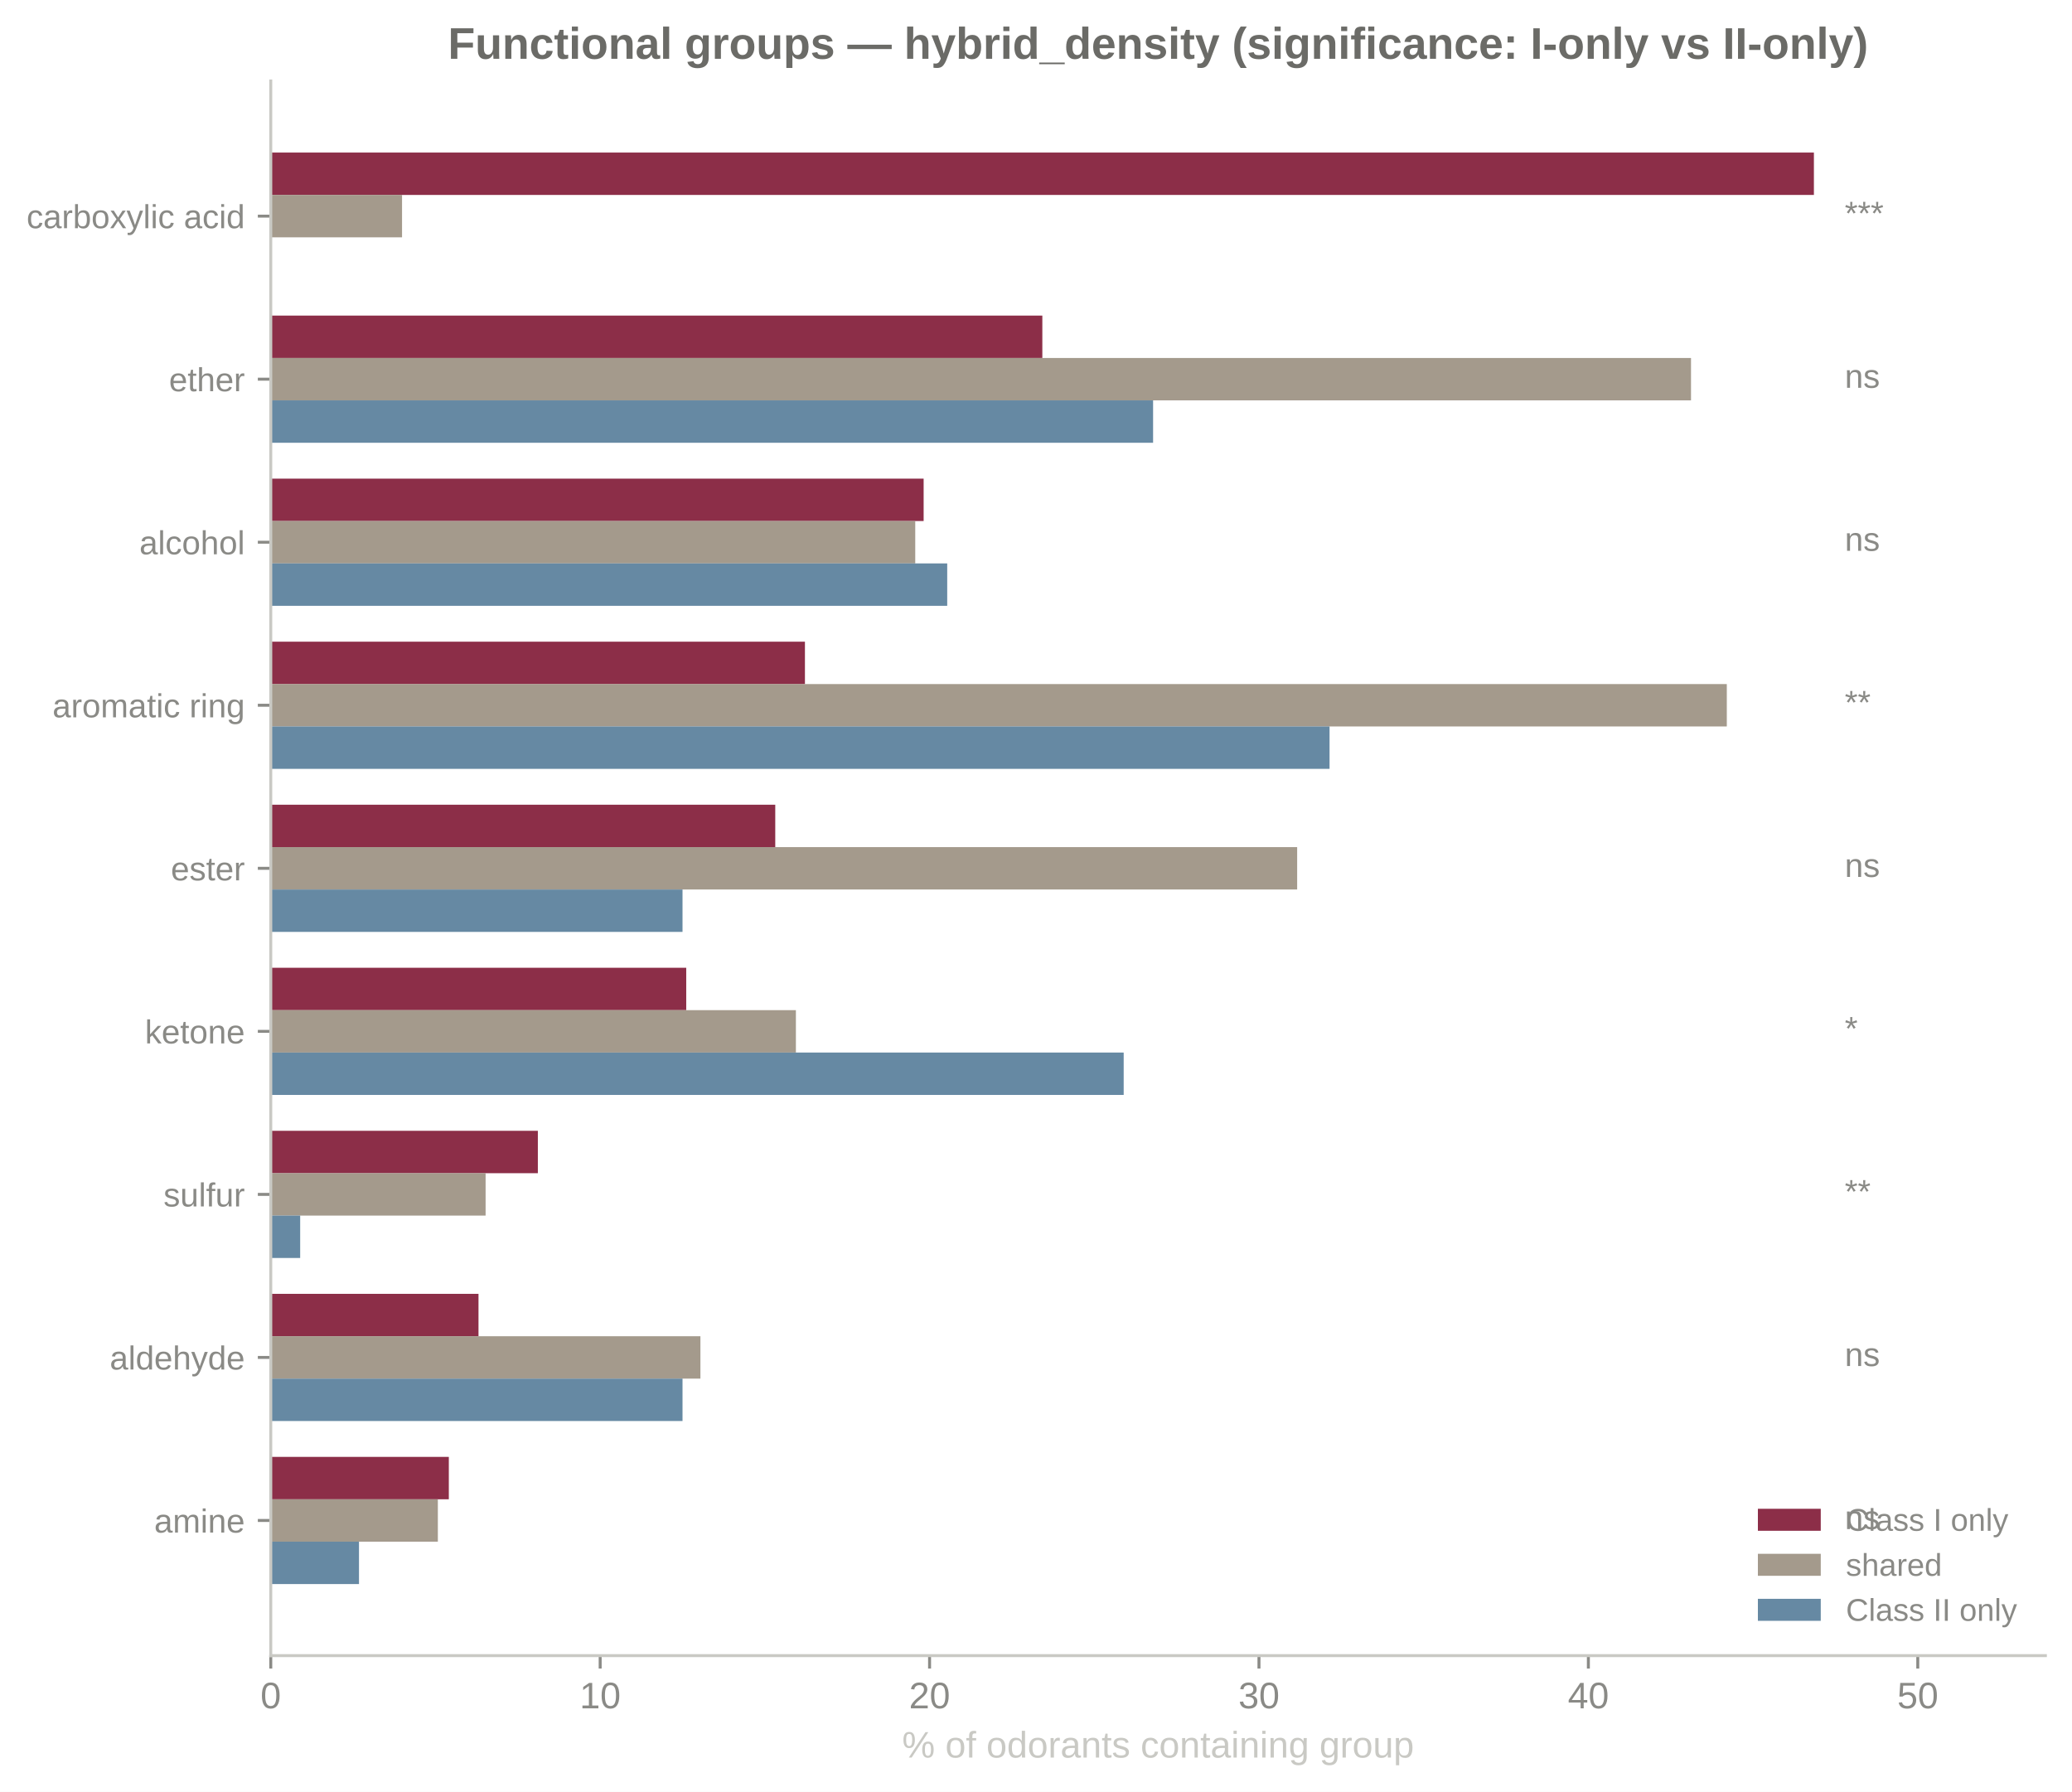
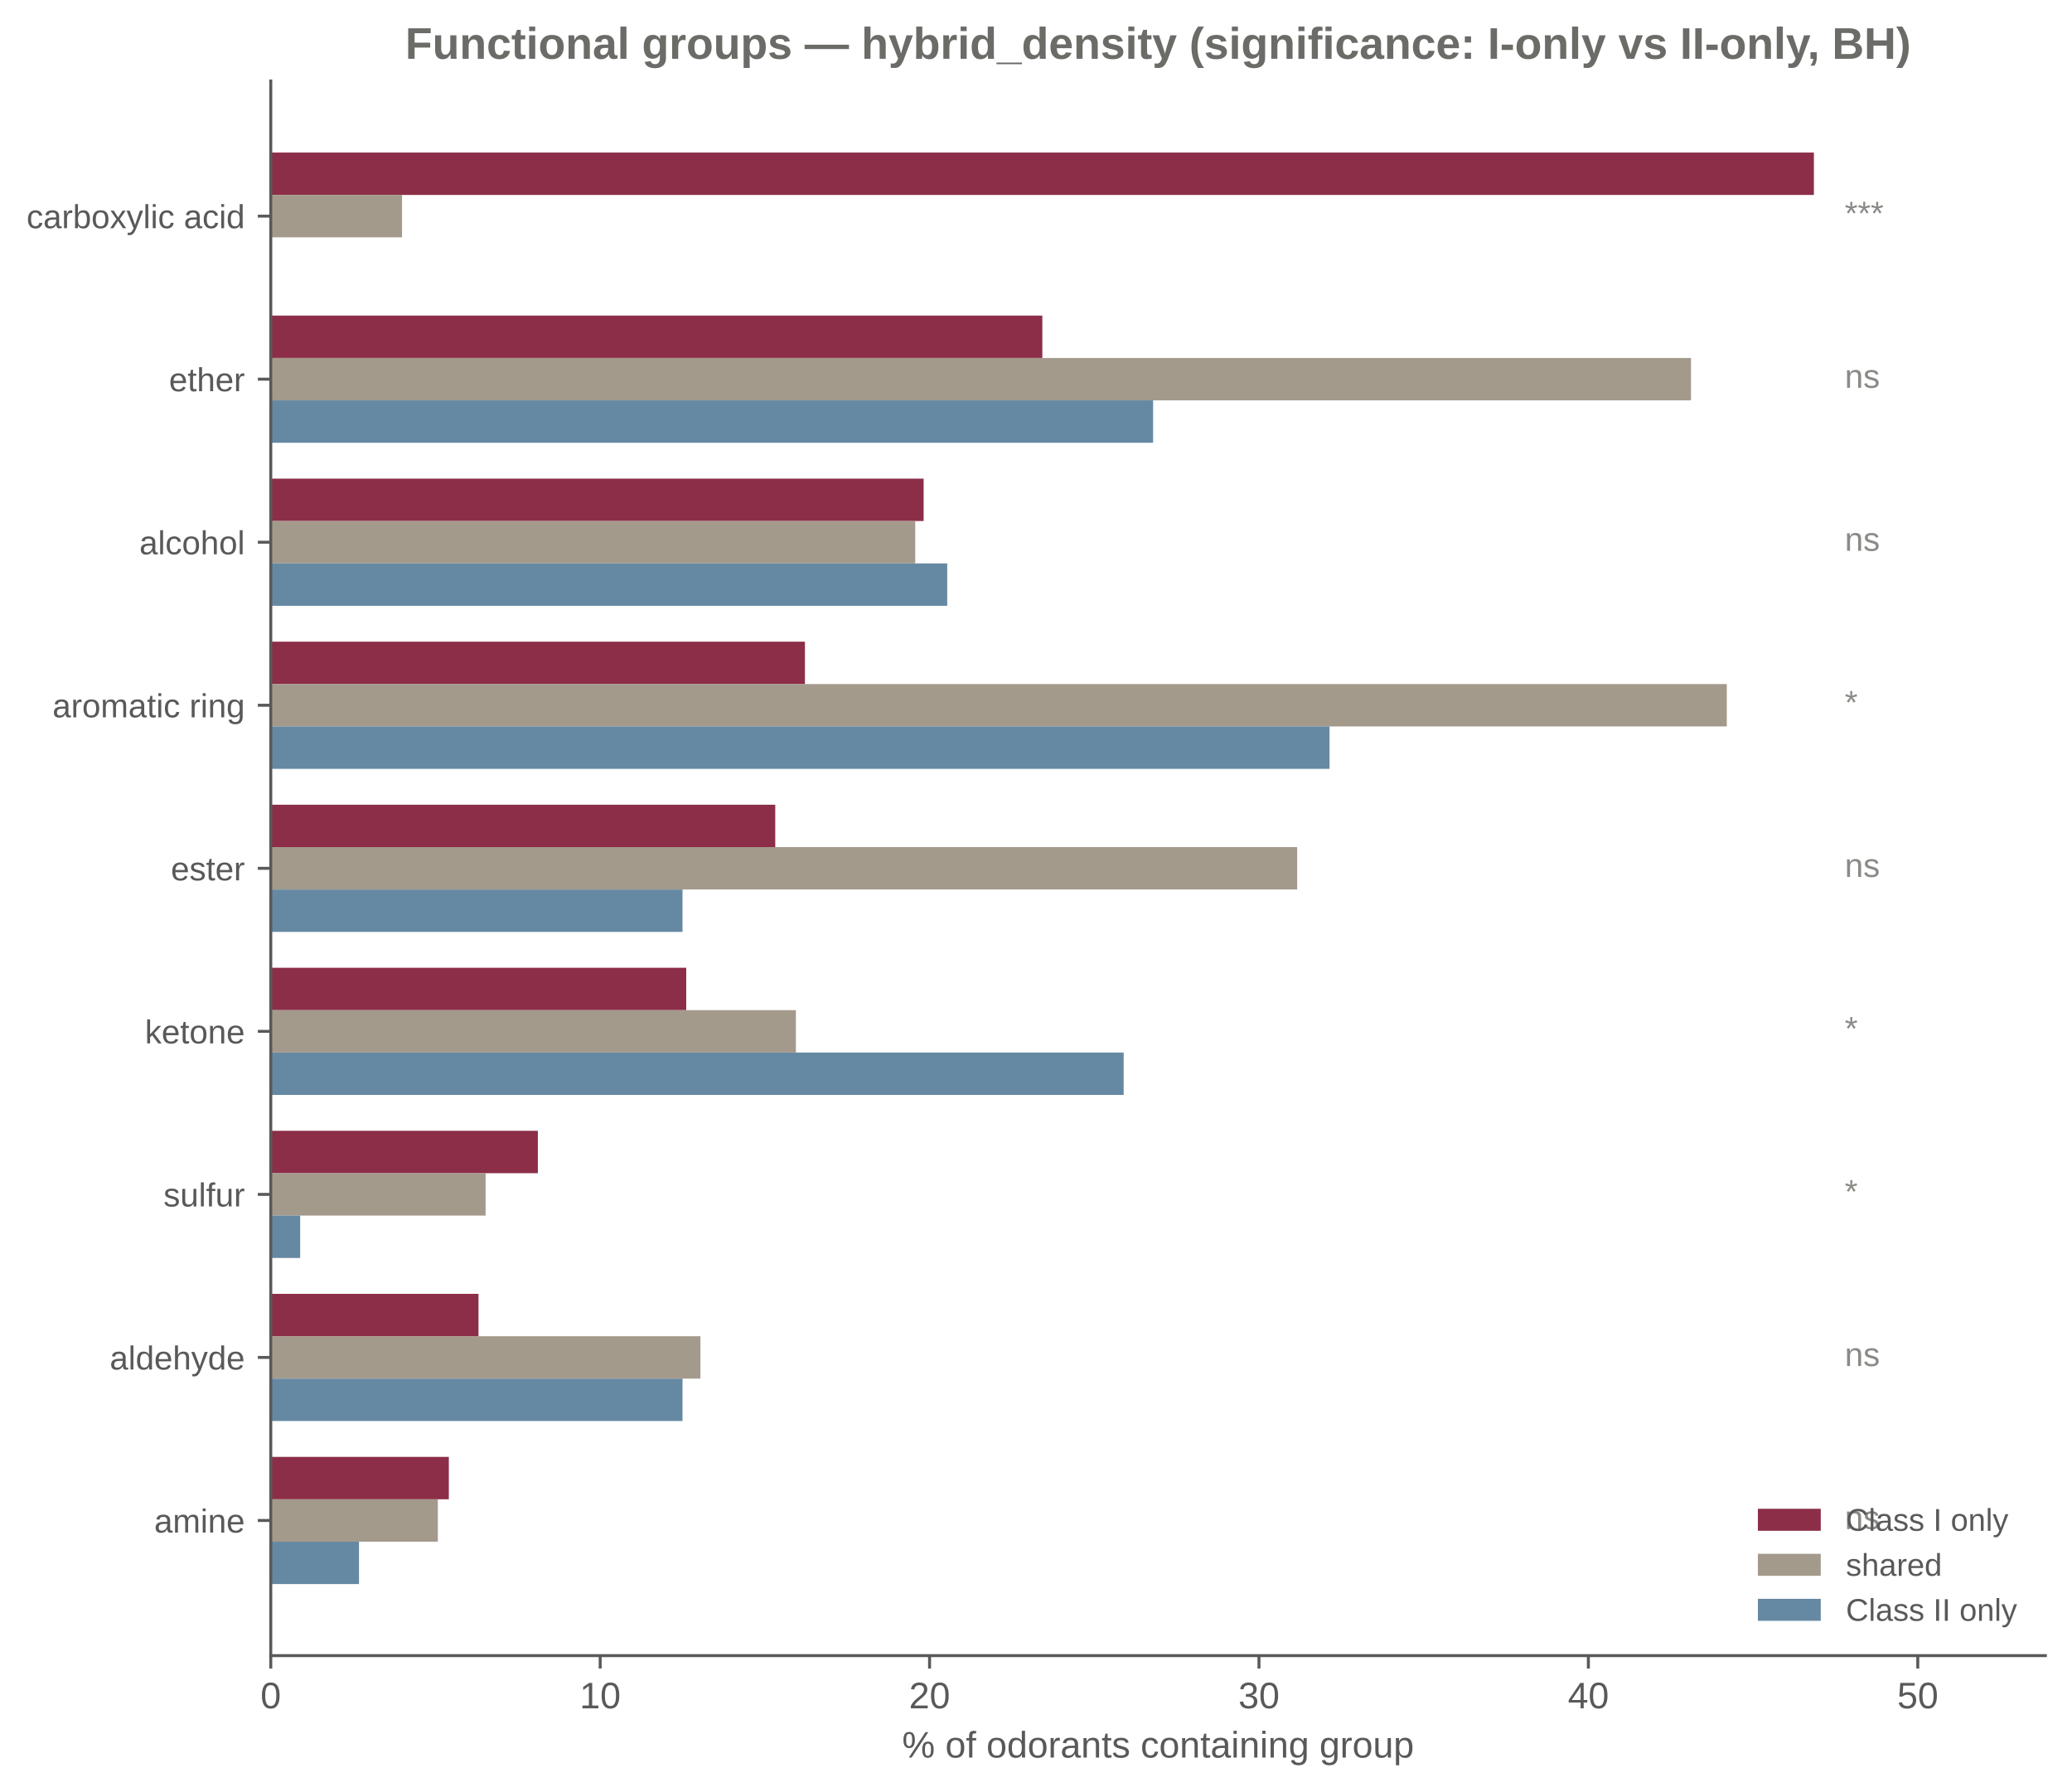
<svg xmlns="http://www.w3.org/2000/svg" xmlns:xlink="http://www.w3.org/1999/xlink" width="560.3pt" height="484.519pt" viewBox="0 0 560.3 484.519" version="1.1">
  <defs>
    <style type="text/css">*{stroke-linejoin: round; stroke-linecap: butt}</style>
  </defs>
  <g id="figure_1">
    <g id="patch_1">
      <path d="M 0 484.519  L 560.3 484.519  L 560.3 0  L 0 0  z " style="fill: #ffffff" />
    </g>
    <g id="axes_1">
      <g id="patch_2">
        <path d="M 73.22 447.675  L 553.1 447.675  L 553.1 21.896  L 73.22 21.896  z " style="fill: #ffffff" />
      </g>
      <g id="patch_3">
-         <path d="M 73.22 405.397  L 121.369 405.397  L 121.369 393.935  L 73.22 393.935  z " clip-path="url(#pf9c1c73163)" style="fill: #7f1734; opacity: 0.9" />
+         <path d="M 73.22 405.397  L 121.369 405.397  L 121.369 393.935  L 73.22 393.935  z " clip-path="url(#pd41bf6d9f9)" style="fill: #7f1734; opacity: 0.9" />
      </g>
      <g id="patch_4">
-         <path d="M 73.22 361.312  L 129.394 361.312  L 129.394 349.849  L 73.22 349.849  z " clip-path="url(#pf9c1c73163)" style="fill: #7f1734; opacity: 0.9" />
+         <path d="M 73.22 361.312  L 129.394 361.312  L 129.394 349.849  L 73.22 349.849  z " clip-path="url(#pd41bf6d9f9)" style="fill: #7f1734; opacity: 0.9" />
      </g>
      <g id="patch_5">
-         <path d="M 73.22 317.226  L 145.443 317.226  L 145.443 305.764  L 73.22 305.764  z " clip-path="url(#pf9c1c73163)" style="fill: #7f1734; opacity: 0.9" />
+         <path d="M 73.22 317.226  L 145.443 317.226  L 145.443 305.764  L 73.22 305.764  z " clip-path="url(#pd41bf6d9f9)" style="fill: #7f1734; opacity: 0.9" />
      </g>
      <g id="patch_6">
-         <path d="M 73.22 273.14  L 185.567 273.14  L 185.567 261.678  L 73.22 261.678  z " clip-path="url(#pf9c1c73163)" style="fill: #7f1734; opacity: 0.9" />
+         <path d="M 73.22 273.14  L 185.567 273.14  L 185.567 261.678  L 73.22 261.678  z " clip-path="url(#pd41bf6d9f9)" style="fill: #7f1734; opacity: 0.9" />
      </g>
      <g id="patch_7">
-         <path d="M 73.22 229.055  L 209.641 229.055  L 209.641 217.592  L 73.22 217.592  z " clip-path="url(#pf9c1c73163)" style="fill: #7f1734; opacity: 0.9" />
+         <path d="M 73.22 229.055  L 209.641 229.055  L 209.641 217.592  L 73.22 217.592  z " clip-path="url(#pd41bf6d9f9)" style="fill: #7f1734; opacity: 0.9" />
      </g>
      <g id="patch_8">
-         <path d="M 73.22 184.969  L 217.666 184.969  L 217.666 173.507  L 73.22 173.507  z " clip-path="url(#pf9c1c73163)" style="fill: #7f1734; opacity: 0.9" />
+         <path d="M 73.22 184.969  L 217.666 184.969  L 217.666 173.507  L 73.22 173.507  z " clip-path="url(#pd41bf6d9f9)" style="fill: #7f1734; opacity: 0.9" />
      </g>
      <g id="patch_9">
-         <path d="M 73.22 140.883  L 249.765 140.883  L 249.765 129.421  L 73.22 129.421  z " clip-path="url(#pf9c1c73163)" style="fill: #7f1734; opacity: 0.9" />
+         <path d="M 73.22 140.883  L 249.765 140.883  L 249.765 129.421  L 73.22 129.421  z " clip-path="url(#pd41bf6d9f9)" style="fill: #7f1734; opacity: 0.9" />
      </g>
      <g id="patch_10">
-         <path d="M 73.22 96.798  L 281.864 96.798  L 281.864 85.335  L 73.22 85.335  z " clip-path="url(#pf9c1c73163)" style="fill: #7f1734; opacity: 0.9" />
+         <path d="M 73.22 96.798  L 281.864 96.798  L 281.864 85.335  L 73.22 85.335  z " clip-path="url(#pd41bf6d9f9)" style="fill: #7f1734; opacity: 0.9" />
      </g>
      <g id="patch_11">
-         <path d="M 73.22 52.712  L 490.507 52.712  L 490.507 41.25  L 73.22 41.25  z " clip-path="url(#pf9c1c73163)" style="fill: #7f1734; opacity: 0.9" />
+         <path d="M 73.22 52.712  L 490.507 52.712  L 490.507 41.25  L 73.22 41.25  z " clip-path="url(#pd41bf6d9f9)" style="fill: #7f1734; opacity: 0.9" />
      </g>
      <g id="patch_12">
-         <path d="M 73.22 416.86  L 118.403 416.86  L 118.403 405.397  L 73.22 405.397  z " clip-path="url(#pf9c1c73163)" style="fill: #9a8f80; opacity: 0.9" />
+         <path d="M 73.22 416.86  L 118.403 416.86  L 118.403 405.397  L 73.22 405.397  z " clip-path="url(#pd41bf6d9f9)" style="fill: #9a8f80; opacity: 0.9" />
      </g>
      <g id="patch_13">
-         <path d="M 73.22 372.774  L 189.405 372.774  L 189.405 361.312  L 73.22 361.312  z " clip-path="url(#pf9c1c73163)" style="fill: #9a8f80; opacity: 0.9" />
+         <path d="M 73.22 372.774  L 189.405 372.774  L 189.405 361.312  L 73.22 361.312  z " clip-path="url(#pd41bf6d9f9)" style="fill: #9a8f80; opacity: 0.9" />
      </g>
      <g id="patch_14">
-         <path d="M 73.22 328.688  L 131.313 328.688  L 131.313 317.226  L 73.22 317.226  z " clip-path="url(#pf9c1c73163)" style="fill: #9a8f80; opacity: 0.9" />
+         <path d="M 73.22 328.688  L 131.313 328.688  L 131.313 317.226  L 73.22 317.226  z " clip-path="url(#pd41bf6d9f9)" style="fill: #9a8f80; opacity: 0.9" />
      </g>
      <g id="patch_15">
-         <path d="M 73.22 284.603  L 215.223 284.603  L 215.223 273.14  L 73.22 273.14  z " clip-path="url(#pf9c1c73163)" style="fill: #9a8f80; opacity: 0.9" />
+         <path d="M 73.22 284.603  L 215.223 284.603  L 215.223 273.14  L 73.22 273.14  z " clip-path="url(#pd41bf6d9f9)" style="fill: #9a8f80; opacity: 0.9" />
      </g>
      <g id="patch_16">
-         <path d="M 73.22 240.517  L 350.772 240.517  L 350.772 229.055  L 73.22 229.055  z " clip-path="url(#pf9c1c73163)" style="fill: #9a8f80; opacity: 0.9" />
+         <path d="M 73.22 240.517  L 350.772 240.517  L 350.772 229.055  L 73.22 229.055  z " clip-path="url(#pd41bf6d9f9)" style="fill: #9a8f80; opacity: 0.9" />
      </g>
      <g id="patch_17">
-         <path d="M 73.22 196.431  L 466.956 196.431  L 466.956 184.969  L 73.22 184.969  z " clip-path="url(#pf9c1c73163)" style="fill: #9a8f80; opacity: 0.9" />
+         <path d="M 73.22 196.431  L 466.956 196.431  L 466.956 184.969  L 73.22 184.969  z " clip-path="url(#pd41bf6d9f9)" style="fill: #9a8f80; opacity: 0.9" />
      </g>
      <g id="patch_18">
-         <path d="M 73.22 152.346  L 247.497 152.346  L 247.497 140.883  L 73.22 140.883  z " clip-path="url(#pf9c1c73163)" style="fill: #9a8f80; opacity: 0.9" />
+         <path d="M 73.22 152.346  L 247.497 152.346  L 247.497 140.883  L 73.22 140.883  z " clip-path="url(#pd41bf6d9f9)" style="fill: #9a8f80; opacity: 0.9" />
      </g>
      <g id="patch_19">
-         <path d="M 73.22 108.26  L 457.274 108.26  L 457.274 96.798  L 73.22 96.798  z " clip-path="url(#pf9c1c73163)" style="fill: #9a8f80; opacity: 0.9" />
+         <path d="M 73.22 108.26  L 457.274 108.26  L 457.274 96.798  L 73.22 96.798  z " clip-path="url(#pd41bf6d9f9)" style="fill: #9a8f80; opacity: 0.9" />
      </g>
      <g id="patch_20">
-         <path d="M 73.22 64.174  L 108.721 64.174  L 108.721 52.712  L 73.22 52.712  z " clip-path="url(#pf9c1c73163)" style="fill: #9a8f80; opacity: 0.9" />
+         <path d="M 73.22 64.174  L 108.721 64.174  L 108.721 52.712  L 73.22 52.712  z " clip-path="url(#pd41bf6d9f9)" style="fill: #9a8f80; opacity: 0.9" />
      </g>
      <g id="patch_21">
-         <path d="M 73.22 428.322  L 97.08 428.322  L 97.08 416.86  L 73.22 416.86  z " clip-path="url(#pf9c1c73163)" style="fill: #557c99; opacity: 0.9" />
+         <path d="M 73.22 428.322  L 97.08 428.322  L 97.08 416.86  L 73.22 416.86  z " clip-path="url(#pd41bf6d9f9)" style="fill: #557c99; opacity: 0.9" />
      </g>
      <g id="patch_22">
-         <path d="M 73.22 384.236  L 184.564 384.236  L 184.564 372.774  L 73.22 372.774  z " clip-path="url(#pf9c1c73163)" style="fill: #557c99; opacity: 0.9" />
+         <path d="M 73.22 384.236  L 184.564 384.236  L 184.564 372.774  L 73.22 372.774  z " clip-path="url(#pd41bf6d9f9)" style="fill: #557c99; opacity: 0.9" />
      </g>
      <g id="patch_23">
-         <path d="M 73.22 340.151  L 81.173 340.151  L 81.173 328.688  L 73.22 328.688  z " clip-path="url(#pf9c1c73163)" style="fill: #557c99; opacity: 0.9" />
+         <path d="M 73.22 340.151  L 81.173 340.151  L 81.173 328.688  L 73.22 328.688  z " clip-path="url(#pd41bf6d9f9)" style="fill: #557c99; opacity: 0.9" />
      </g>
      <g id="patch_24">
-         <path d="M 73.22 296.065  L 303.86 296.065  L 303.86 284.603  L 73.22 284.603  z " clip-path="url(#pf9c1c73163)" style="fill: #557c99; opacity: 0.9" />
+         <path d="M 73.22 296.065  L 303.86 296.065  L 303.86 284.603  L 73.22 284.603  z " clip-path="url(#pd41bf6d9f9)" style="fill: #557c99; opacity: 0.9" />
      </g>
      <g id="patch_25">
-         <path d="M 73.22 251.979  L 184.564 251.979  L 184.564 240.517  L 73.22 240.517  z " clip-path="url(#pf9c1c73163)" style="fill: #557c99; opacity: 0.9" />
+         <path d="M 73.22 251.979  L 184.564 251.979  L 184.564 240.517  L 73.22 240.517  z " clip-path="url(#pd41bf6d9f9)" style="fill: #557c99; opacity: 0.9" />
      </g>
      <g id="patch_26">
-         <path d="M 73.22 207.894  L 359.532 207.894  L 359.532 196.431  L 73.22 196.431  z " clip-path="url(#pf9c1c73163)" style="fill: #557c99; opacity: 0.9" />
+         <path d="M 73.22 207.894  L 359.532 207.894  L 359.532 196.431  L 73.22 196.431  z " clip-path="url(#pd41bf6d9f9)" style="fill: #557c99; opacity: 0.9" />
      </g>
      <g id="patch_27">
-         <path d="M 73.22 163.808  L 256.142 163.808  L 256.142 152.346  L 73.22 152.346  z " clip-path="url(#pf9c1c73163)" style="fill: #557c99; opacity: 0.9" />
+         <path d="M 73.22 163.808  L 256.142 163.808  L 256.142 152.346  L 73.22 152.346  z " clip-path="url(#pd41bf6d9f9)" style="fill: #557c99; opacity: 0.9" />
      </g>
      <g id="patch_28">
-         <path d="M 73.22 119.722  L 311.813 119.722  L 311.813 108.26  L 73.22 108.26  z " clip-path="url(#pf9c1c73163)" style="fill: #557c99; opacity: 0.9" />
+         <path d="M 73.22 119.722  L 311.813 119.722  L 311.813 108.26  L 73.22 108.26  z " clip-path="url(#pd41bf6d9f9)" style="fill: #557c99; opacity: 0.9" />
      </g>
      <g id="patch_29">
-         <path d="M 73.22 75.637  L 73.22 75.637  L 73.22 64.174  L 73.22 64.174  z " clip-path="url(#pf9c1c73163)" style="fill: #557c99; opacity: 0.9" />
+         <path d="M 73.22 75.637  L 73.22 75.637  L 73.22 64.174  L 73.22 64.174  z " clip-path="url(#pd41bf6d9f9)" style="fill: #557c99; opacity: 0.9" />
      </g>
      <g id="matplotlib.axis_1">
        <g id="xtick_1">
          <g id="line2d_1">
            <defs>
-               <path id="mc7ebe2d2b5" d="M 0 0  L 0 3.5  " style="stroke: #8a8a86; stroke-width: 0.8" />
+               <path id="m277e8a30c9" d="M 0 0  L 0 3.5  " style="stroke: #595959; stroke-width: 0.8" />
            </defs>
            <g>
-               <use xlink:href="#mc7ebe2d2b5" x="73.22" y="447.675" style="fill: #8a8a86; stroke: #8a8a86; stroke-width: 0.8" />
+               <use xlink:href="#m277e8a30c9" x="73.22" y="447.675" style="fill: #595959; stroke: #595959; stroke-width: 0.8" />
            </g>
          </g>
          <g id="text_1">
-             <text style="font-size: 10px; font-family: 'Liberation Sans'; text-anchor: middle; fill: #8a8a86" x="73.22" y="461.922" transform="rotate(-0 73.22031 461.9223)">0</text>
+             <text style="font-size: 10px; font-family: 'Liberation Sans'; text-anchor: middle; fill: #595959" x="73.22" y="461.922" transform="rotate(-0 73.22031 461.9223)">0</text>
          </g>
        </g>
        <g id="xtick_2">
          <g id="line2d_2">
            <g>
-               <use xlink:href="#mc7ebe2d2b5" x="162.295" y="447.675" style="fill: #8a8a86; stroke: #8a8a86; stroke-width: 0.8" />
+               <use xlink:href="#m277e8a30c9" x="162.295" y="447.675" style="fill: #595959; stroke: #595959; stroke-width: 0.8" />
            </g>
          </g>
          <g id="text_2">
-             <text style="font-size: 10px; font-family: 'Liberation Sans'; text-anchor: middle; fill: #8a8a86" x="162.295" y="461.922" transform="rotate(-0 162.295 461.9223)">10</text>
+             <text style="font-size: 10px; font-family: 'Liberation Sans'; text-anchor: middle; fill: #595959" x="162.295" y="461.922" transform="rotate(-0 162.295 461.9223)">10</text>
          </g>
        </g>
        <g id="xtick_3">
          <g id="line2d_3">
            <g>
-               <use xlink:href="#mc7ebe2d2b5" x="251.37" y="447.675" style="fill: #8a8a86; stroke: #8a8a86; stroke-width: 0.8" />
+               <use xlink:href="#m277e8a30c9" x="251.37" y="447.675" style="fill: #595959; stroke: #595959; stroke-width: 0.8" />
            </g>
          </g>
          <g id="text_3">
-             <text style="font-size: 10px; font-family: 'Liberation Sans'; text-anchor: middle; fill: #8a8a86" x="251.37" y="461.922" transform="rotate(-0 251.3697 461.9223)">20</text>
+             <text style="font-size: 10px; font-family: 'Liberation Sans'; text-anchor: middle; fill: #595959" x="251.37" y="461.922" transform="rotate(-0 251.3697 461.9223)">20</text>
          </g>
        </g>
        <g id="xtick_4">
          <g id="line2d_4">
            <g>
-               <use xlink:href="#mc7ebe2d2b5" x="340.444" y="447.675" style="fill: #8a8a86; stroke: #8a8a86; stroke-width: 0.8" />
+               <use xlink:href="#m277e8a30c9" x="340.444" y="447.675" style="fill: #595959; stroke: #595959; stroke-width: 0.8" />
            </g>
          </g>
          <g id="text_4">
-             <text style="font-size: 10px; font-family: 'Liberation Sans'; text-anchor: middle; fill: #8a8a86" x="340.444" y="461.922" transform="rotate(-0 340.4445 461.9223)">30</text>
+             <text style="font-size: 10px; font-family: 'Liberation Sans'; text-anchor: middle; fill: #595959" x="340.444" y="461.922" transform="rotate(-0 340.4445 461.9223)">30</text>
          </g>
        </g>
        <g id="xtick_5">
          <g id="line2d_5">
            <g>
-               <use xlink:href="#mc7ebe2d2b5" x="429.519" y="447.675" style="fill: #8a8a86; stroke: #8a8a86; stroke-width: 0.8" />
+               <use xlink:href="#m277e8a30c9" x="429.519" y="447.675" style="fill: #595959; stroke: #595959; stroke-width: 0.8" />
            </g>
          </g>
          <g id="text_5">
-             <text style="font-size: 10px; font-family: 'Liberation Sans'; text-anchor: middle; fill: #8a8a86" x="429.519" y="461.922" transform="rotate(-0 429.5192 461.9223)">40</text>
+             <text style="font-size: 10px; font-family: 'Liberation Sans'; text-anchor: middle; fill: #595959" x="429.519" y="461.922" transform="rotate(-0 429.5192 461.9223)">40</text>
          </g>
        </g>
        <g id="xtick_6">
          <g id="line2d_6">
            <g>
-               <use xlink:href="#mc7ebe2d2b5" x="518.594" y="447.675" style="fill: #8a8a86; stroke: #8a8a86; stroke-width: 0.8" />
+               <use xlink:href="#m277e8a30c9" x="518.594" y="447.675" style="fill: #595959; stroke: #595959; stroke-width: 0.8" />
            </g>
          </g>
          <g id="text_6">
-             <text style="font-size: 10px; font-family: 'Liberation Sans'; text-anchor: middle; fill: #8a8a86" x="518.594" y="461.922" transform="rotate(-0 518.5939 461.9223)">50</text>
+             <text style="font-size: 10px; font-family: 'Liberation Sans'; text-anchor: middle; fill: #595959" x="518.594" y="461.922" transform="rotate(-0 518.5939 461.9223)">50</text>
          </g>
        </g>
        <g id="text_7">
-           <text style="font-size: 10px; font-family: 'Liberation Sans'; text-anchor: middle; fill: #c9c9c4" x="313.16" y="475.244" transform="rotate(-0 313.1603 475.2442)">% of odorants containing group</text>
+           <text style="font-size: 10px; font-family: 'Liberation Sans'; text-anchor: middle; fill: #595959" x="313.16" y="475.244" transform="rotate(-0 313.1603 475.2442)">% of odorants containing group</text>
        </g>
      </g>
      <g id="matplotlib.axis_2">
        <g id="ytick_1">
          <g id="line2d_7">
            <defs>
-               <path id="mb2863c2893" d="M 0 0  L -3.5 0  " style="stroke: #8a8a86; stroke-width: 0.8" />
+               <path id="m721f1c8032" d="M 0 0  L -3.5 0  " style="stroke: #595959; stroke-width: 0.8" />
            </defs>
            <g>
-               <use xlink:href="#mb2863c2893" x="73.22" y="411.128" style="fill: #8a8a86; stroke: #8a8a86; stroke-width: 0.8" />
+               <use xlink:href="#m721f1c8032" x="73.22" y="411.128" style="fill: #595959; stroke: #595959; stroke-width: 0.8" />
            </g>
          </g>
          <g id="text_8">
-             <text style="font-size: 9px; font-family: 'Liberation Sans'; text-anchor: end; fill: #8a8a86" x="66.22" y="414.39" transform="rotate(-0 66.22031 414.3895)">amine</text>
+             <text style="font-size: 9px; font-family: 'Liberation Sans'; text-anchor: end; fill: #595959" x="66.22" y="414.39" transform="rotate(-0 66.22031 414.3895)">amine</text>
          </g>
        </g>
        <g id="ytick_2">
          <g id="line2d_8">
            <g>
-               <use xlink:href="#mb2863c2893" x="73.22" y="367.043" style="fill: #8a8a86; stroke: #8a8a86; stroke-width: 0.8" />
+               <use xlink:href="#m721f1c8032" x="73.22" y="367.043" style="fill: #595959; stroke: #595959; stroke-width: 0.8" />
            </g>
          </g>
          <g id="text_9">
-             <text style="font-size: 9px; font-family: 'Liberation Sans'; text-anchor: end; fill: #8a8a86" x="66.22" y="370.304" transform="rotate(-0 66.22031 370.3039)">aldehyde</text>
+             <text style="font-size: 9px; font-family: 'Liberation Sans'; text-anchor: end; fill: #595959" x="66.22" y="370.304" transform="rotate(-0 66.22031 370.3039)">aldehyde</text>
          </g>
        </g>
        <g id="ytick_3">
          <g id="line2d_9">
            <g>
-               <use xlink:href="#mb2863c2893" x="73.22" y="322.957" style="fill: #8a8a86; stroke: #8a8a86; stroke-width: 0.8" />
+               <use xlink:href="#m721f1c8032" x="73.22" y="322.957" style="fill: #595959; stroke: #595959; stroke-width: 0.8" />
            </g>
          </g>
          <g id="text_10">
-             <text style="font-size: 9px; font-family: 'Liberation Sans'; text-anchor: end; fill: #8a8a86" x="66.22" y="326.218" transform="rotate(-0 66.22031 326.2182)">sulfur</text>
+             <text style="font-size: 9px; font-family: 'Liberation Sans'; text-anchor: end; fill: #595959" x="66.22" y="326.218" transform="rotate(-0 66.22031 326.2182)">sulfur</text>
          </g>
        </g>
        <g id="ytick_4">
          <g id="line2d_10">
            <g>
-               <use xlink:href="#mb2863c2893" x="73.22" y="278.871" style="fill: #8a8a86; stroke: #8a8a86; stroke-width: 0.8" />
+               <use xlink:href="#m721f1c8032" x="73.22" y="278.871" style="fill: #595959; stroke: #595959; stroke-width: 0.8" />
            </g>
          </g>
          <g id="text_11">
-             <text style="font-size: 9px; font-family: 'Liberation Sans'; text-anchor: end; fill: #8a8a86" x="66.22" y="282.133" transform="rotate(-0 66.22031 282.1326)">ketone</text>
+             <text style="font-size: 9px; font-family: 'Liberation Sans'; text-anchor: end; fill: #595959" x="66.22" y="282.133" transform="rotate(-0 66.22031 282.1326)">ketone</text>
          </g>
        </g>
        <g id="ytick_5">
          <g id="line2d_11">
            <g>
-               <use xlink:href="#mb2863c2893" x="73.22" y="234.786" style="fill: #8a8a86; stroke: #8a8a86; stroke-width: 0.8" />
+               <use xlink:href="#m721f1c8032" x="73.22" y="234.786" style="fill: #595959; stroke: #595959; stroke-width: 0.8" />
            </g>
          </g>
          <g id="text_12">
-             <text style="font-size: 9px; font-family: 'Liberation Sans'; text-anchor: end; fill: #8a8a86" x="66.22" y="238.047" transform="rotate(-0 66.22031 238.0469)">ester</text>
+             <text style="font-size: 9px; font-family: 'Liberation Sans'; text-anchor: end; fill: #595959" x="66.22" y="238.047" transform="rotate(-0 66.22031 238.0469)">ester</text>
          </g>
        </g>
        <g id="ytick_6">
          <g id="line2d_12">
            <g>
-               <use xlink:href="#mb2863c2893" x="73.22" y="190.7" style="fill: #8a8a86; stroke: #8a8a86; stroke-width: 0.8" />
+               <use xlink:href="#m721f1c8032" x="73.22" y="190.7" style="fill: #595959; stroke: #595959; stroke-width: 0.8" />
            </g>
          </g>
          <g id="text_13">
-             <text style="font-size: 9px; font-family: 'Liberation Sans'; text-anchor: end; fill: #8a8a86" x="66.22" y="193.961" transform="rotate(-0 66.22031 193.9613)">aromatic ring</text>
+             <text style="font-size: 9px; font-family: 'Liberation Sans'; text-anchor: end; fill: #595959" x="66.22" y="193.961" transform="rotate(-0 66.22031 193.9613)">aromatic ring</text>
          </g>
        </g>
        <g id="ytick_7">
          <g id="line2d_13">
            <g>
-               <use xlink:href="#mb2863c2893" x="73.22" y="146.615" style="fill: #8a8a86; stroke: #8a8a86; stroke-width: 0.8" />
+               <use xlink:href="#m721f1c8032" x="73.22" y="146.615" style="fill: #595959; stroke: #595959; stroke-width: 0.8" />
            </g>
          </g>
          <g id="text_14">
-             <text style="font-size: 9px; font-family: 'Liberation Sans'; text-anchor: end; fill: #8a8a86" x="66.22" y="149.876" transform="rotate(-0 66.22031 149.8756)">alcohol</text>
+             <text style="font-size: 9px; font-family: 'Liberation Sans'; text-anchor: end; fill: #595959" x="66.22" y="149.876" transform="rotate(-0 66.22031 149.8756)">alcohol</text>
          </g>
        </g>
        <g id="ytick_8">
          <g id="line2d_14">
            <g>
-               <use xlink:href="#mb2863c2893" x="73.22" y="102.529" style="fill: #8a8a86; stroke: #8a8a86; stroke-width: 0.8" />
+               <use xlink:href="#m721f1c8032" x="73.22" y="102.529" style="fill: #595959; stroke: #595959; stroke-width: 0.8" />
            </g>
          </g>
          <g id="text_15">
-             <text style="font-size: 9px; font-family: 'Liberation Sans'; text-anchor: end; fill: #8a8a86" x="66.22" y="105.79" transform="rotate(-0 66.22031 105.79)">ether</text>
+             <text style="font-size: 9px; font-family: 'Liberation Sans'; text-anchor: end; fill: #595959" x="66.22" y="105.79" transform="rotate(-0 66.22031 105.79)">ether</text>
          </g>
        </g>
        <g id="ytick_9">
          <g id="line2d_15">
            <g>
-               <use xlink:href="#mb2863c2893" x="73.22" y="58.443" style="fill: #8a8a86; stroke: #8a8a86; stroke-width: 0.8" />
+               <use xlink:href="#m721f1c8032" x="73.22" y="58.443" style="fill: #595959; stroke: #595959; stroke-width: 0.8" />
            </g>
          </g>
          <g id="text_16">
-             <text style="font-size: 9px; font-family: 'Liberation Sans'; text-anchor: end; fill: #8a8a86" x="66.22" y="61.704" transform="rotate(-0 66.22031 61.70435)">carboxylic acid</text>
+             <text style="font-size: 9px; font-family: 'Liberation Sans'; text-anchor: end; fill: #595959" x="66.22" y="61.704" transform="rotate(-0 66.22031 61.70435)">carboxylic acid</text>
          </g>
        </g>
      </g>
      <g id="patch_30">
-         <path d="M 73.22 447.675  L 73.22 21.896  " style="fill: none; stroke: #c9c9c4; stroke-width: 0.8; stroke-linejoin: miter; stroke-linecap: square" />
+         <path d="M 73.22 447.675  L 73.22 21.896  " style="fill: none; stroke: #595959; stroke-width: 0.8; stroke-linejoin: miter; stroke-linecap: square" />
      </g>
      <g id="patch_31">
-         <path d="M 73.22 447.675  L 553.1 447.675  " style="fill: none; stroke: #c9c9c4; stroke-width: 0.8; stroke-linejoin: miter; stroke-linecap: square" />
+         <path d="M 73.22 447.675  L 553.1 447.675  " style="fill: none; stroke: #595959; stroke-width: 0.8; stroke-linejoin: miter; stroke-linecap: square" />
      </g>
      <g id="text_17">
        <text style="font-size: 9px; font-family: 'Liberation Sans'; text-anchor: start; fill: #8a8a86" x="498.853" y="413.456" transform="rotate(-0 498.853 413.4558)">ns</text>
      </g>
      <g id="text_18">
        <text style="font-size: 9px; font-family: 'Liberation Sans'; text-anchor: start; fill: #8a8a86" x="498.853" y="369.37" transform="rotate(-0 498.853 369.3701)">ns</text>
      </g>
      <g id="text_19">
-         <text style="font-size: 9px; font-family: 'Liberation Sans'; text-anchor: start; fill: #8a8a86" x="498.853" y="325.284" transform="rotate(-0 498.853 325.2845)">**</text>
+         <text style="font-size: 9px; font-family: 'Liberation Sans'; text-anchor: start; fill: #8a8a86" x="498.853" y="325.284" transform="rotate(-0 498.853 325.2845)">*</text>
      </g>
      <g id="text_20">
        <text style="font-size: 9px; font-family: 'Liberation Sans'; text-anchor: start; fill: #8a8a86" x="498.853" y="281.199" transform="rotate(-0 498.853 281.1988)">*</text>
      </g>
      <g id="text_21">
        <text style="font-size: 9px; font-family: 'Liberation Sans'; text-anchor: start; fill: #8a8a86" x="498.853" y="237.113" transform="rotate(-0 498.853 237.1132)">ns</text>
      </g>
      <g id="text_22">
-         <text style="font-size: 9px; font-family: 'Liberation Sans'; text-anchor: start; fill: #8a8a86" x="498.853" y="193.028" transform="rotate(-0 498.853 193.0275)">**</text>
+         <text style="font-size: 9px; font-family: 'Liberation Sans'; text-anchor: start; fill: #8a8a86" x="498.853" y="193.028" transform="rotate(-0 498.853 193.0275)">*</text>
      </g>
      <g id="text_23">
        <text style="font-size: 9px; font-family: 'Liberation Sans'; text-anchor: start; fill: #8a8a86" x="498.853" y="148.942" transform="rotate(-0 498.853 148.9419)">ns</text>
      </g>
      <g id="text_24">
        <text style="font-size: 9px; font-family: 'Liberation Sans'; text-anchor: start; fill: #8a8a86" x="498.853" y="104.856" transform="rotate(-0 498.853 104.8562)">ns</text>
      </g>
      <g id="text_25">
        <text style="font-size: 9px; font-family: 'Liberation Sans'; text-anchor: start; fill: #8a8a86" x="498.853" y="60.771" transform="rotate(-0 498.853 60.7706)">***</text>
      </g>
      <g id="text_26">
-         <text style="font-weight: 700; font-size: 12px; font-family: 'Liberation Sans'; text-anchor: middle; fill: #6b6b67" x="313.16" y="15.896" transform="rotate(-0 313.1603 15.89625)">Functional groups — hybrid_density   (significance: I-only vs II-only)</text>
+         <text style="font-weight: 700; font-size: 12px; font-family: 'Liberation Sans'; text-anchor: middle; fill: #6b6b67" x="313.16" y="15.896" transform="rotate(-0 313.1603 15.89625)">Functional groups — hybrid_density   (significance: I-only vs II-only, BH)</text>
      </g>
      <g id="legend_1">
        <g id="patch_32">
          <path d="M 475.359 413.915  L 492.359 413.915  L 492.359 407.965  L 475.359 407.965  z " style="fill: #7f1734; opacity: 0.9" />
        </g>
        <g id="text_27">
-           <text style="font-size: 8.5px; font-family: 'Liberation Sans'; text-anchor: start; fill: #8a8a86" x="499.159" y="413.915" transform="rotate(-0 499.1585 413.9145)">Class I only</text>
+           <text style="font-size: 8.5px; font-family: 'Liberation Sans'; text-anchor: start; fill: #595959" x="499.159" y="413.915" transform="rotate(-0 499.1585 413.9145)">Class I only</text>
        </g>
        <g id="patch_33">
          <path d="M 475.359 426.088  L 492.359 426.088  L 492.359 420.138  L 475.359 420.138  z " style="fill: #9a8f80; opacity: 0.9" />
        </g>
        <g id="text_28">
-           <text style="font-size: 8.5px; font-family: 'Liberation Sans'; text-anchor: start; fill: #8a8a86" x="499.159" y="426.088" transform="rotate(-0 499.1585 426.0881)">shared</text>
+           <text style="font-size: 8.5px; font-family: 'Liberation Sans'; text-anchor: start; fill: #595959" x="499.159" y="426.088" transform="rotate(-0 499.1585 426.0881)">shared</text>
        </g>
        <g id="patch_34">
          <path d="M 475.359 438.262  L 492.359 438.262  L 492.359 432.312  L 475.359 432.312  z " style="fill: #557c99; opacity: 0.9" />
        </g>
        <g id="text_29">
-           <text style="font-size: 8.5px; font-family: 'Liberation Sans'; text-anchor: start; fill: #8a8a86" x="499.159" y="438.262" transform="rotate(-0 499.1585 438.2617)">Class II only</text>
+           <text style="font-size: 8.5px; font-family: 'Liberation Sans'; text-anchor: start; fill: #595959" x="499.159" y="438.262" transform="rotate(-0 499.1585 438.2617)">Class II only</text>
        </g>
      </g>
    </g>
  </g>
  <defs>
-     <clipPath id="pf9c1c73163">
+     <clipPath id="pd41bf6d9f9">
      <rect x="73.22" y="21.896" width="479.88" height="425.779" />
    </clipPath>
  </defs>
</svg>
